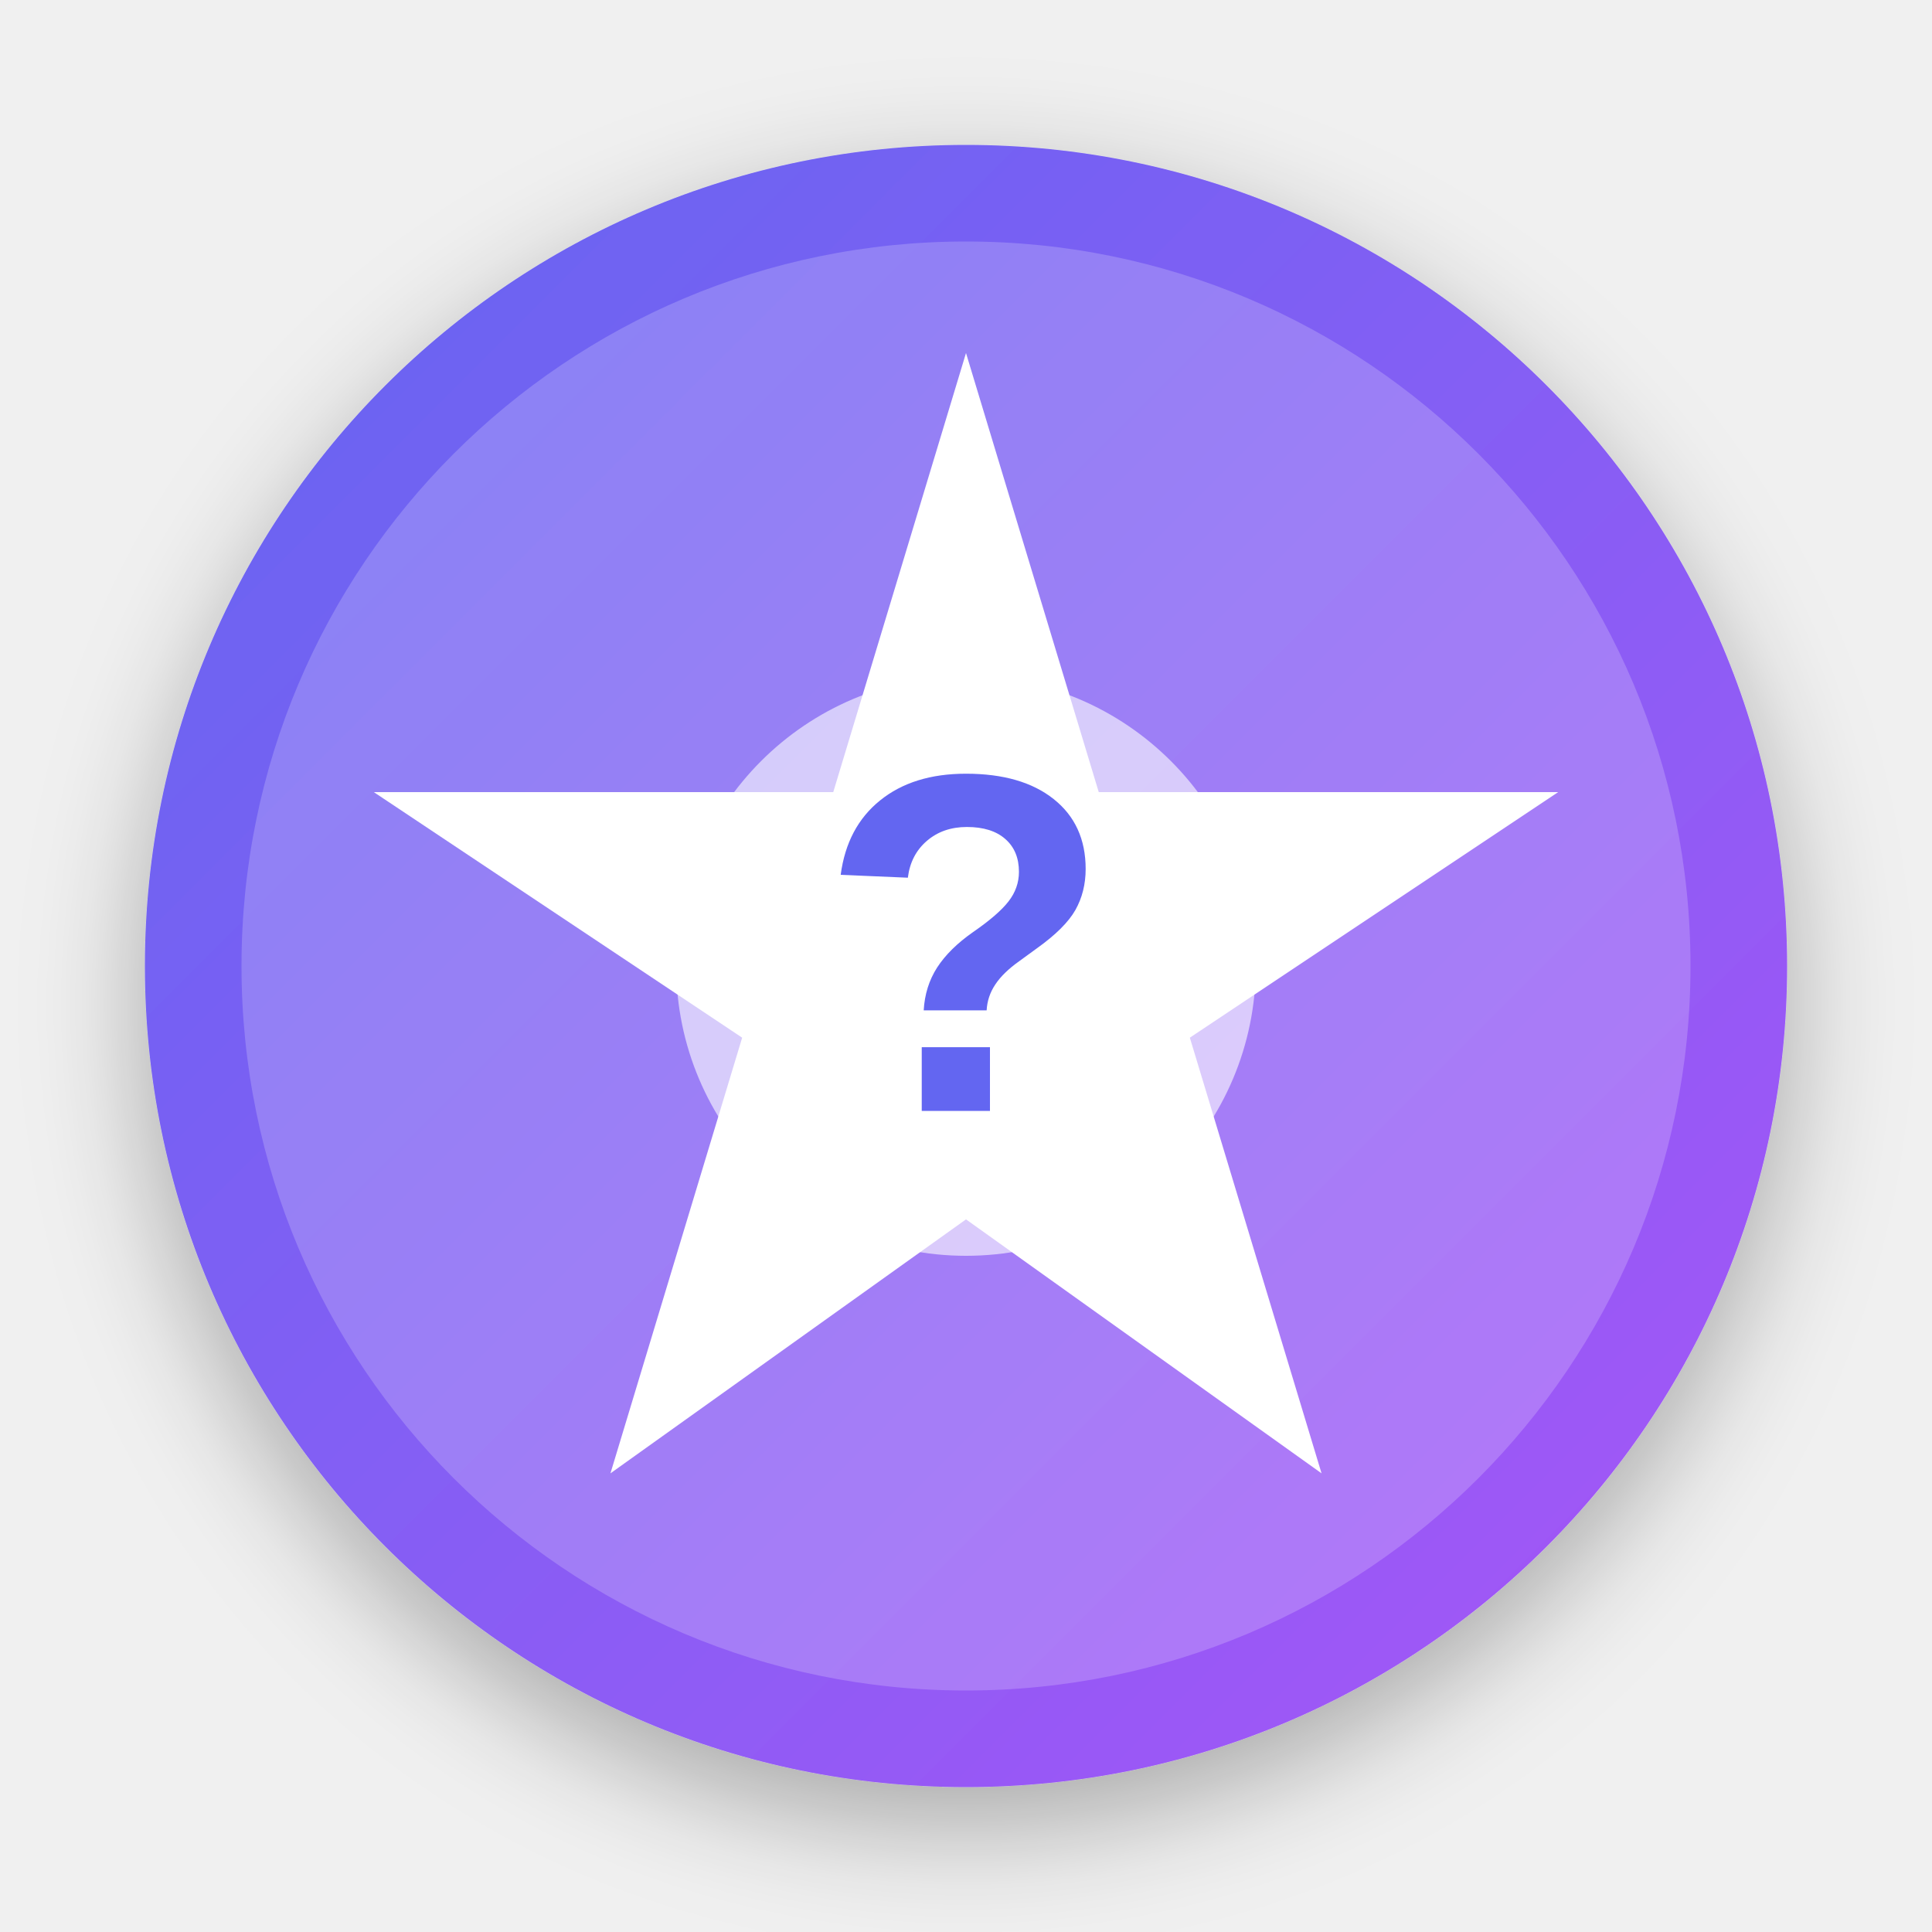
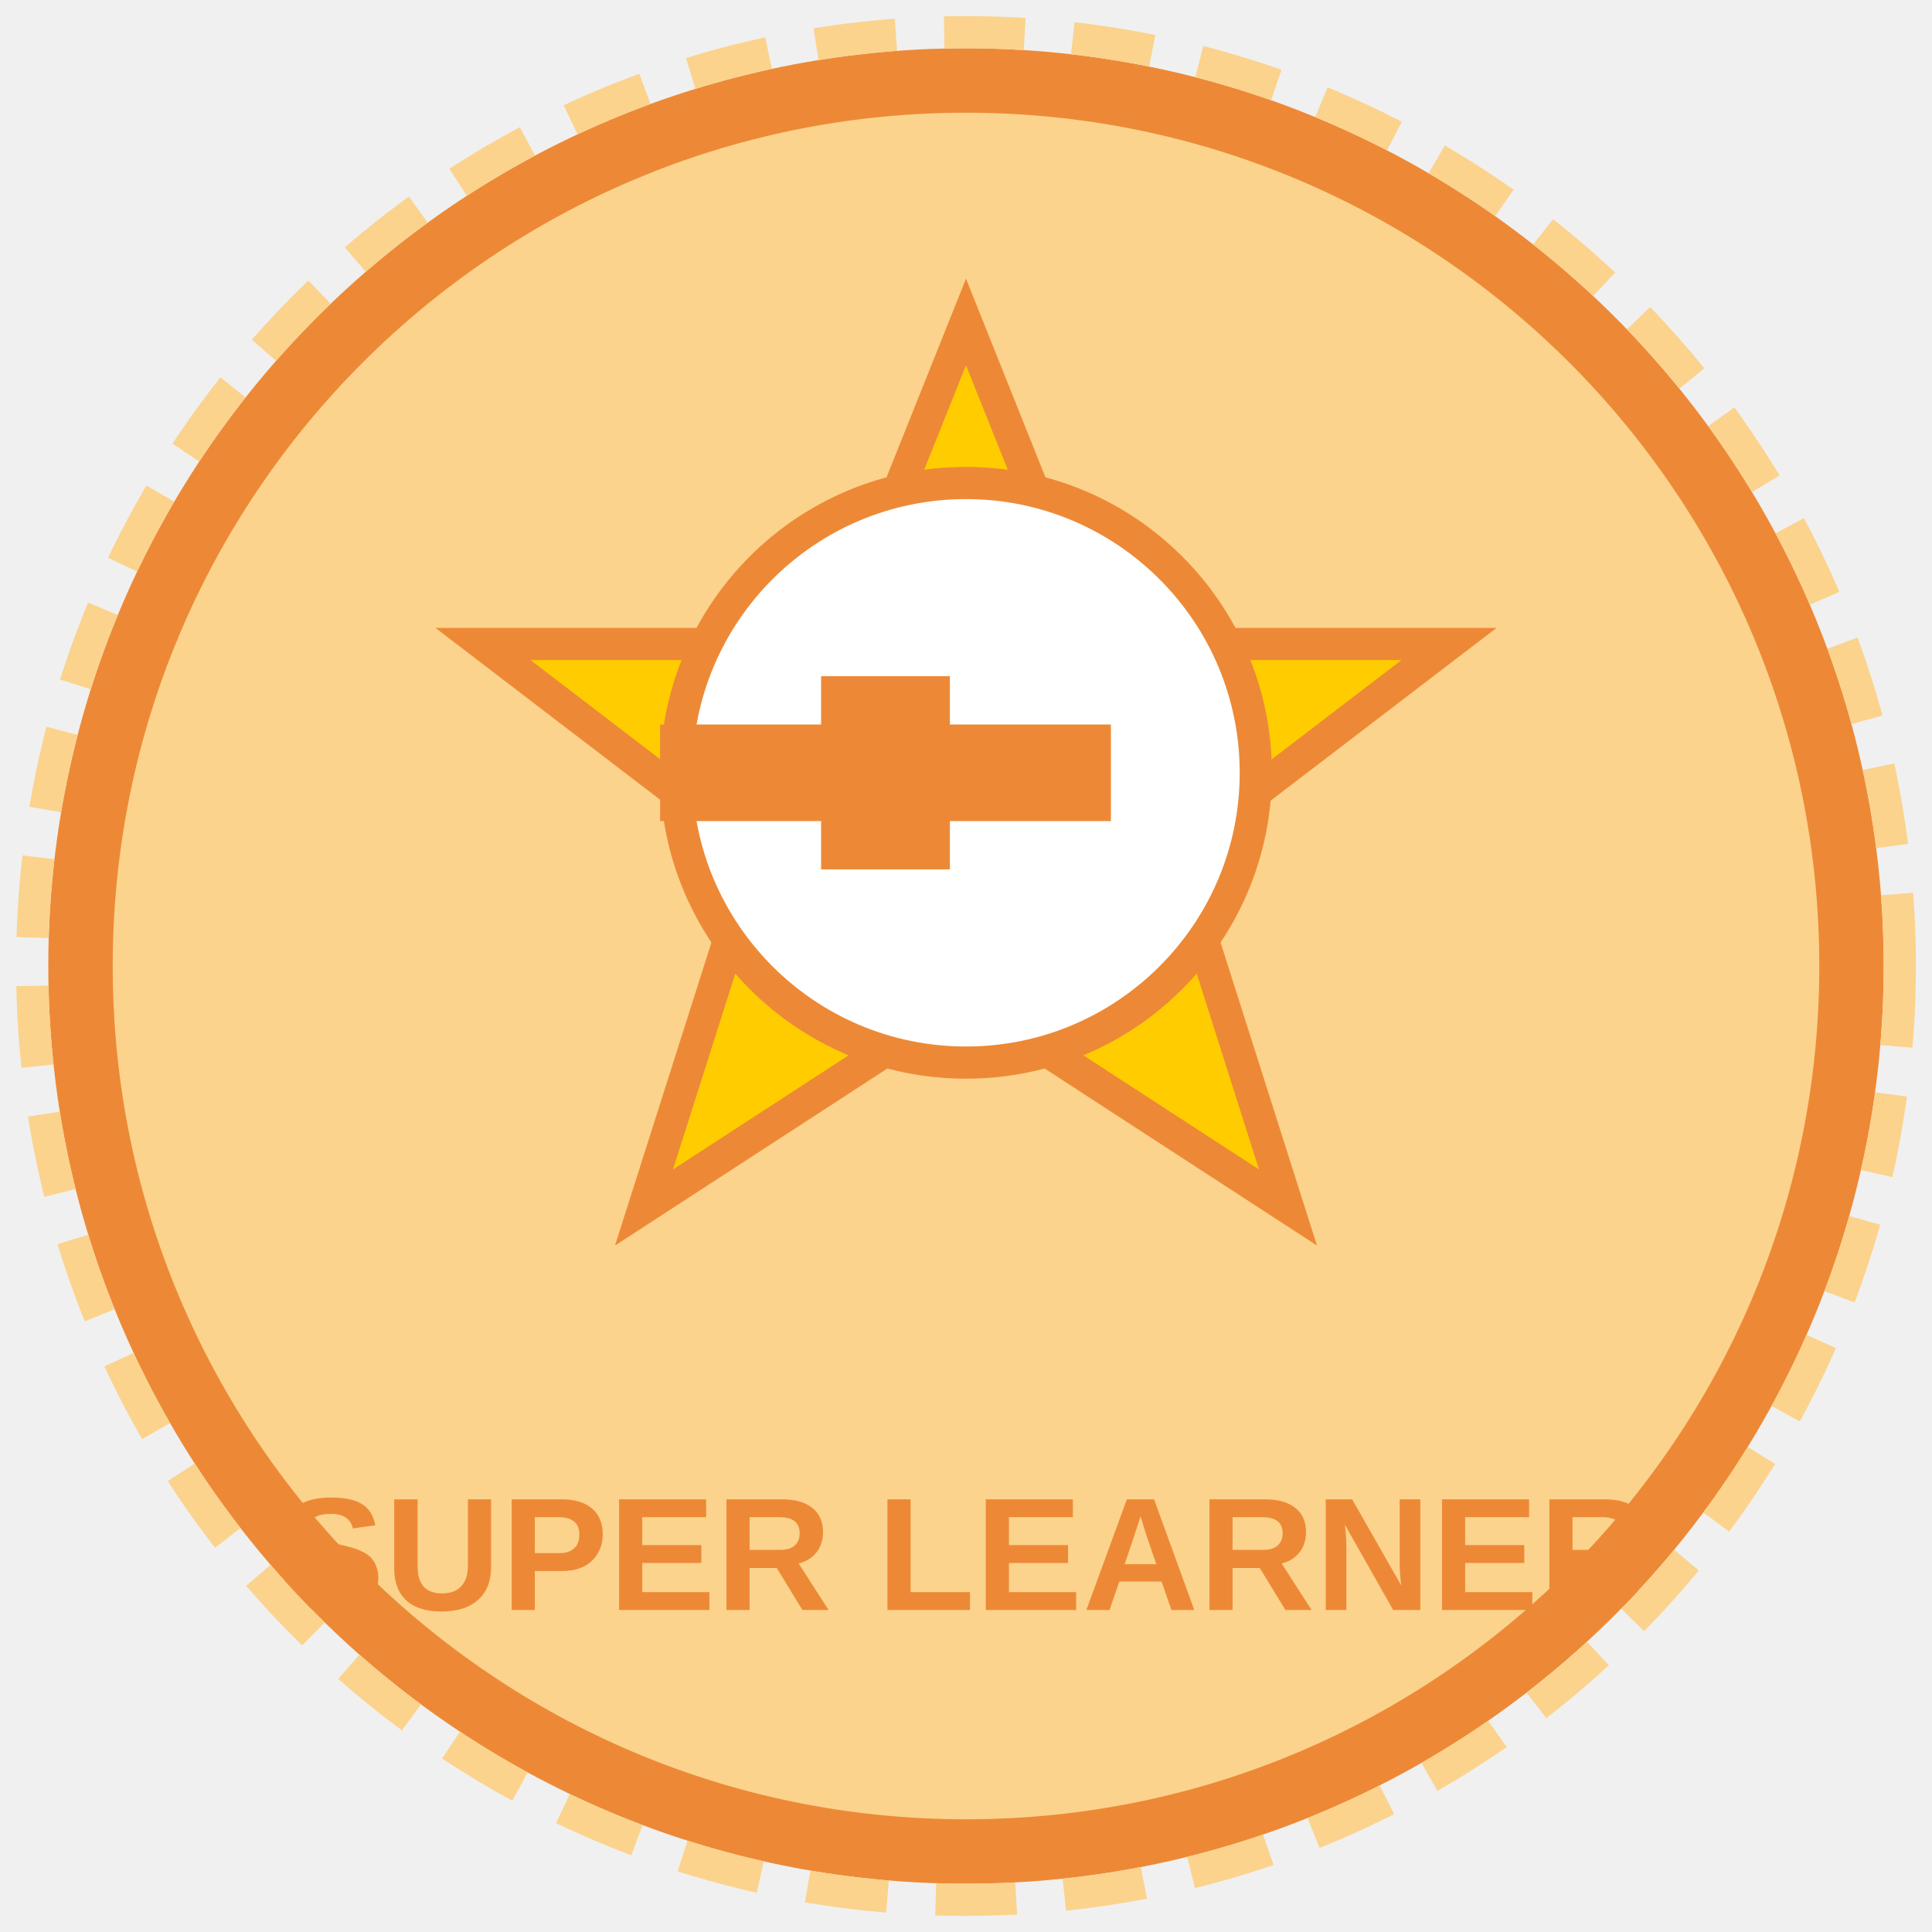
- <svg xmlns="http://www.w3.org/2000/svg" width="200" height="200" viewBox="0 0 200 200">
-   <defs>
-     <linearGradient id="grad" x1="0%" y1="0%" x2="100%" y2="100%">
-       <stop offset="0%" style="stop-color:#6366F1;stop-opacity:1" />
-       <stop offset="100%" style="stop-color:#A855F7;stop-opacity:1" />
-     </linearGradient>
-     <filter id="shadow" x="-20%" y="-20%" width="140%" height="140%">
-       <feDropShadow dx="0" dy="4" stdDeviation="6" flood-opacity="0.3" />
-     </filter>
-   </defs>
-   <circle cx="100" cy="100" r="85" fill="url(#grad)" filter="url(#shadow)" />
-   <circle cx="100" cy="100" r="75" fill="#ffffff" opacity="0.2" />
-   <path d="M100 40 L113 83 L158 83 L122 107 L135 150 L100 125 L65 150 L78 107 L42 83 L87 83 Z" fill="#ffffff" stroke="#ffffff" stroke-width="2" />
-   <circle cx="100" cy="100" r="30" fill="#ffffff" opacity="0.6" />
-   <text x="100" y="115" font-family="Arial, sans-serif" font-size="50" font-weight="bold" text-anchor="middle" fill="#6366F1">?</text>
+ <svg xmlns="http://www.w3.org/2000/svg" width="120" height="120" viewBox="0 0 120 120">
+   <circle cx="60" cy="60" r="55" fill="#fbd38d" stroke="#ed8936" stroke-width="4" />
+   <g transform="translate(30, 20)">
+     <polygon points="30,0 38,20 60,20 43,33 50,55 30,42 10,55 17,33 0,20 22,20" fill="#ffcc00" stroke="#ed8936" stroke-width="2" />
+     <circle cx="30" cy="28" r="18" fill="#ffffff" stroke="#ed8936" stroke-width="2" />
+     <g transform="translate(20, 22)">
+       <path d="M1,0 L9,0 L9,3 L19,3 L19,9 L9,9 L9,12 L1,12 L1,9 L-9,9 L-9,3 L1,3 Z" fill="#ed8936" />
+     </g>
+   </g>
+   <text x="60" y="100" font-family="Arial, sans-serif" font-size="10" font-weight="bold" text-anchor="middle" fill="#ed8936">SUPER LEARNER</text>
+   <circle cx="60" cy="60" r="58" fill="none" stroke="#fbd38d" stroke-width="2" stroke-dasharray="5,3" />
</svg>
